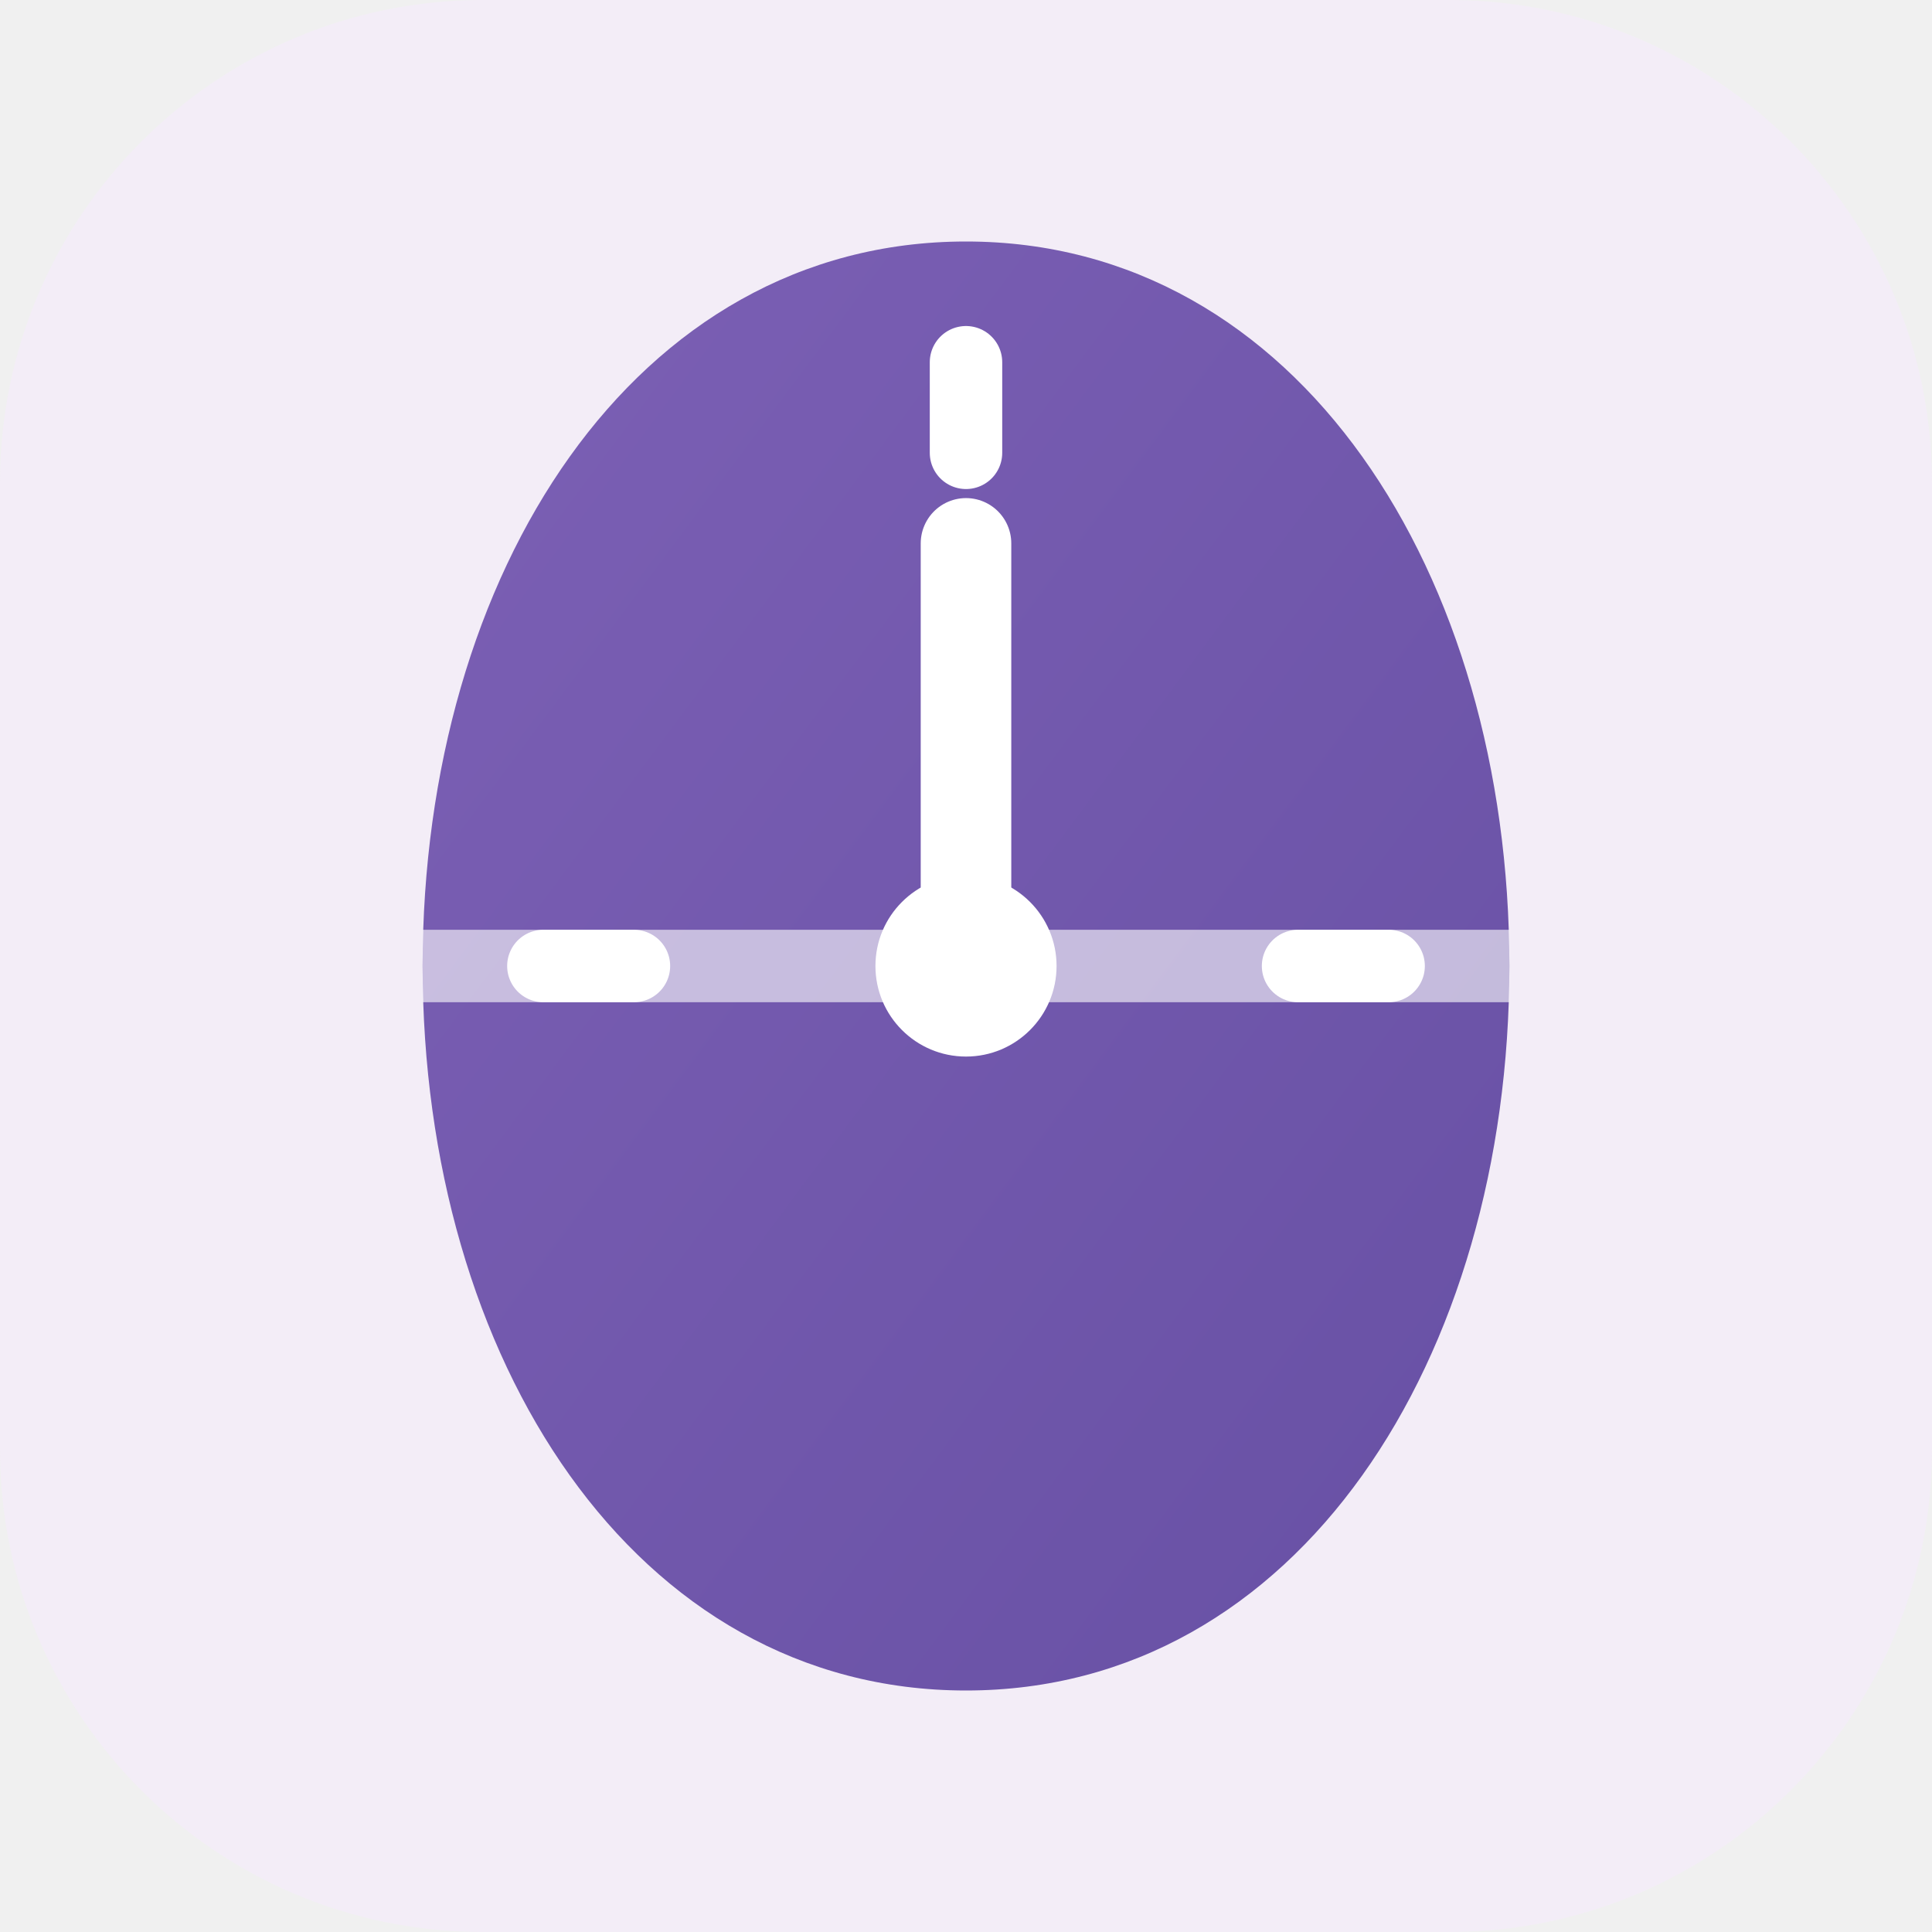
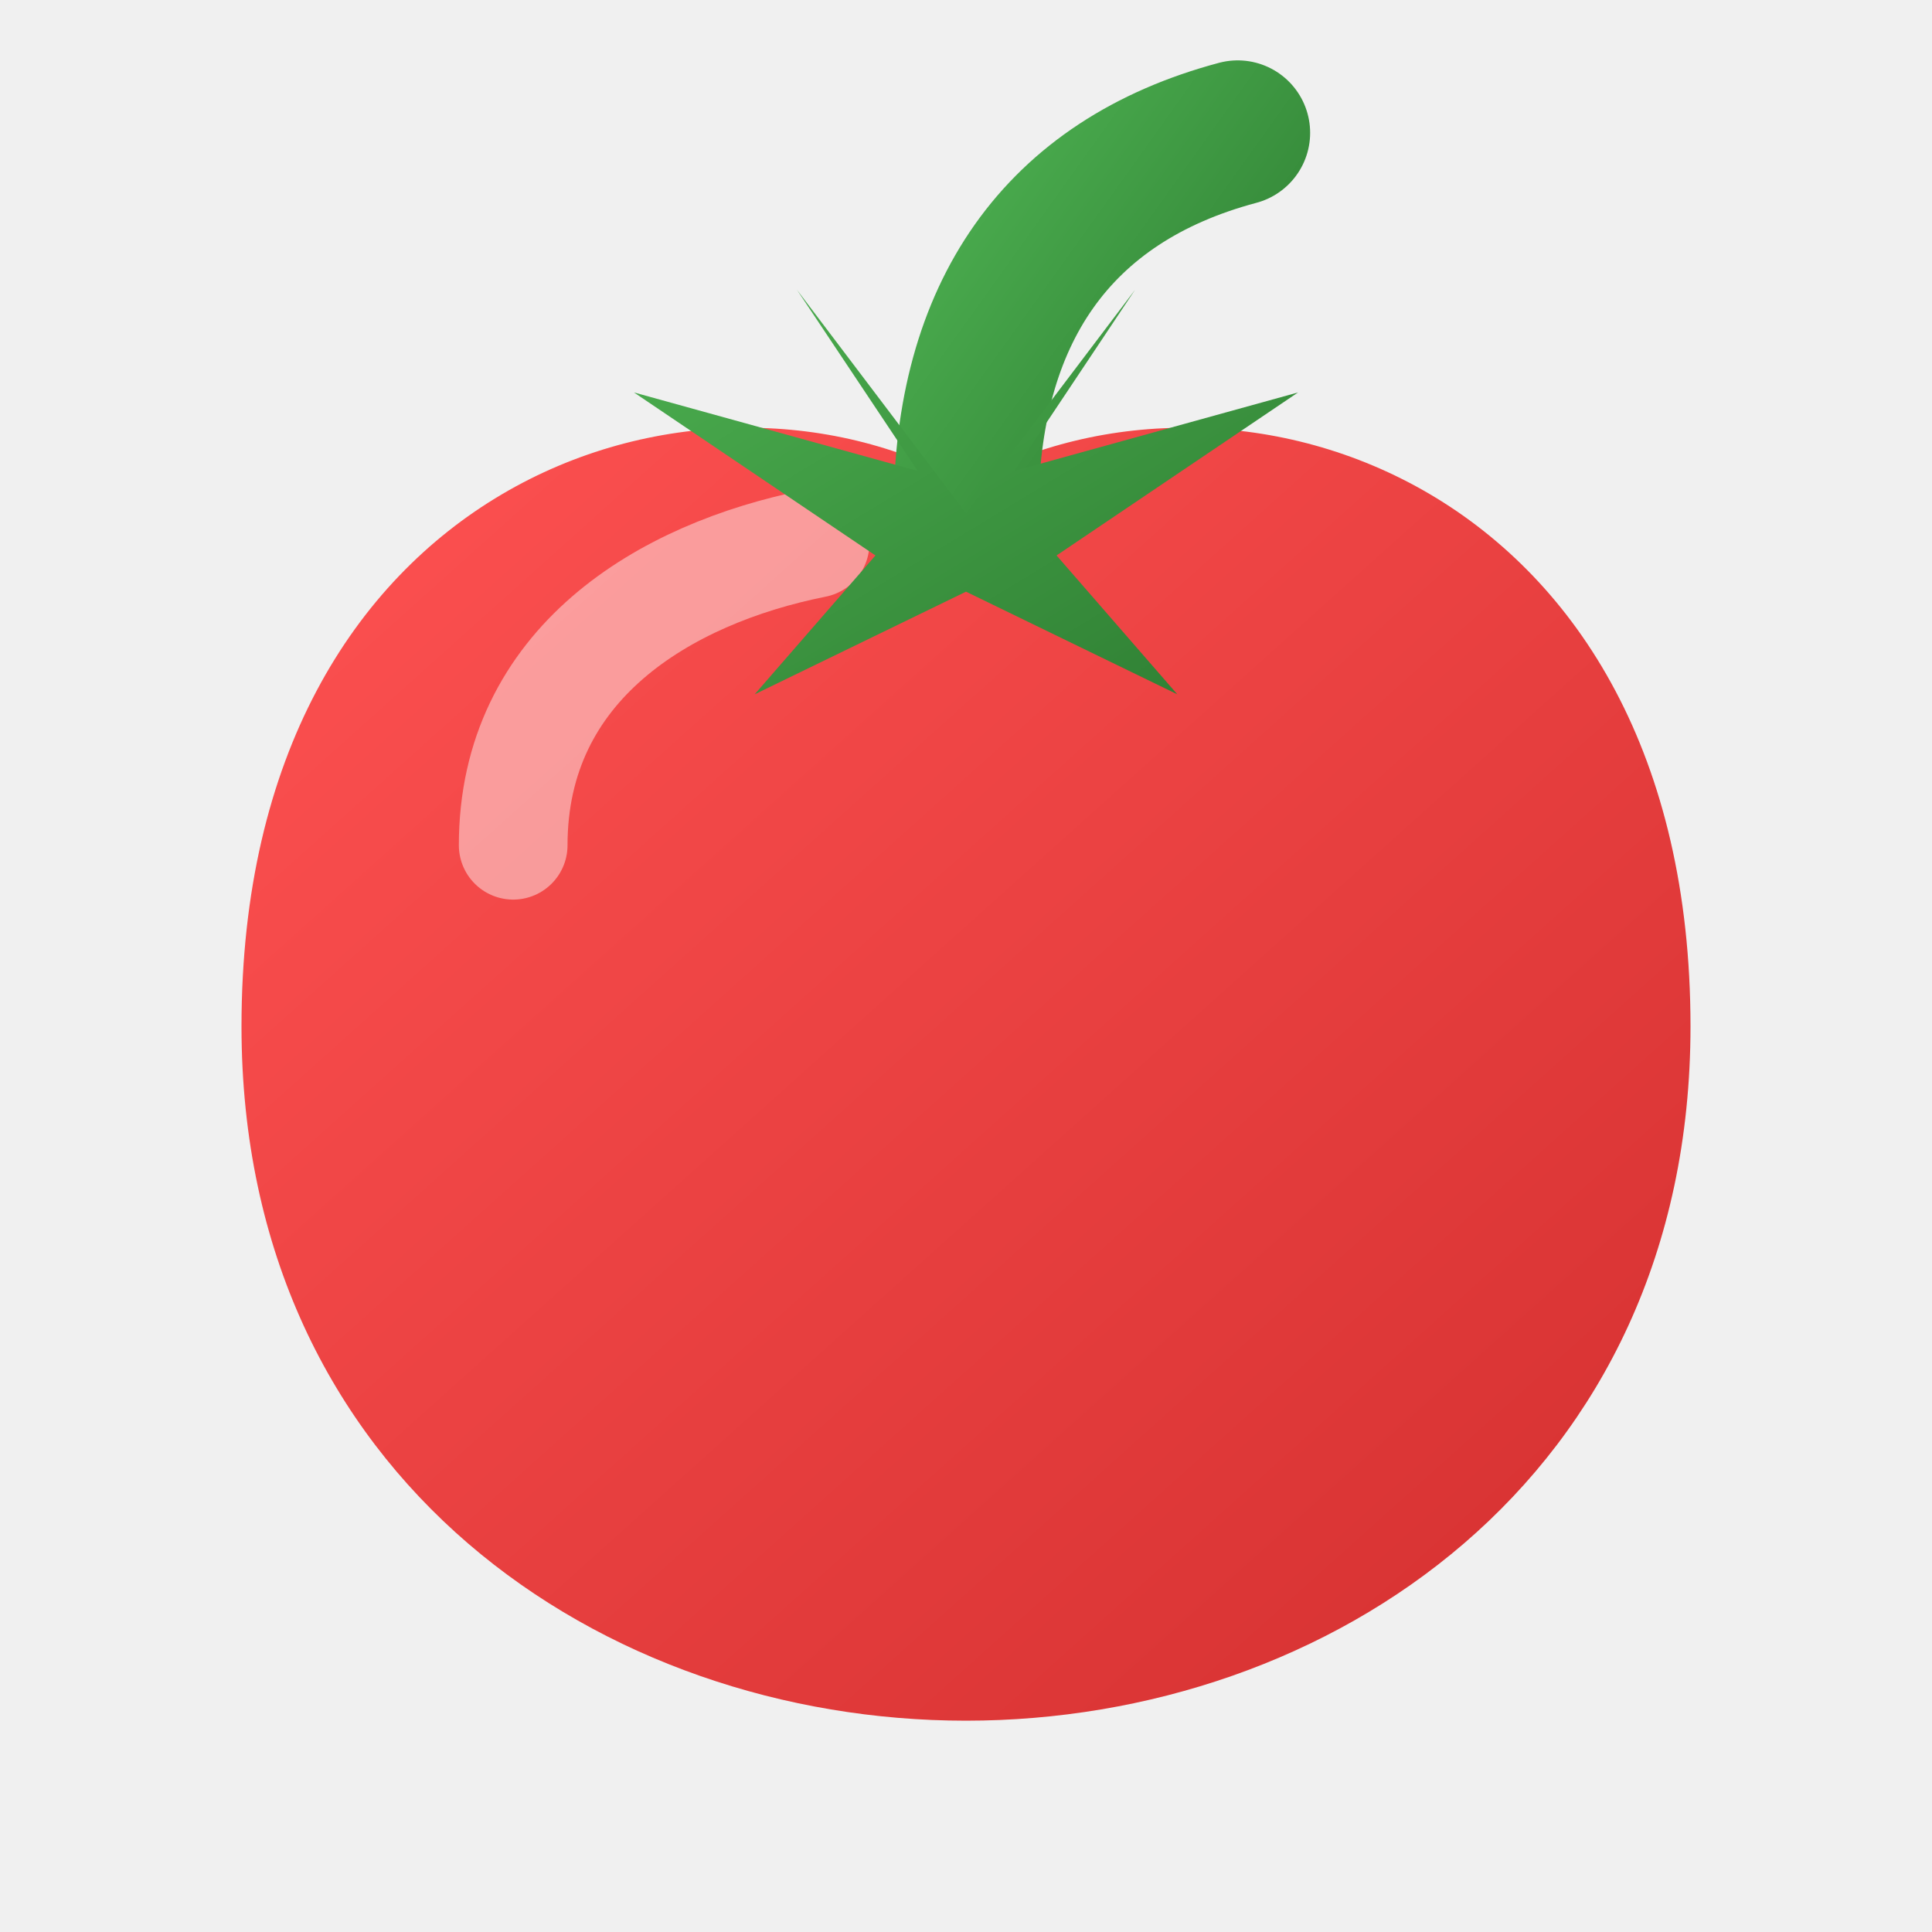
<svg xmlns="http://www.w3.org/2000/svg" viewBox="0 0 32 32" width="32" height="32" fill="none">
  <defs>
-     <linearGradient id="eggGrad" x1="0%" y1="0%" x2="100%" y2="100%">
-       <stop offset="0%" stop-color="#7C60B5" />
-       <stop offset="100%" stop-color="#6750A4" />
+     <linearGradient id="pomodoroRed" x1="0%" y1="0%" x2="100%" y2="100%">
+       <stop offset="0%" stop-color="#FF5252" />
+       <stop offset="100%" stop-color="#D32F2F" />
+     </linearGradient>
+     <linearGradient id="pomodoroStem" x1="0%" y1="0%" x2="100%" y2="100%">
+       <stop offset="0%" stop-color="#4CAF50" />
+       <stop offset="100%" stop-color="#2E7D32" />
    </linearGradient>
  </defs>
-   <rect width="32" height="32" rx="8" fill="#F3EDF7" />
-   <path d="M16 4C10.5 4 7 9.5 7 16C7 22.5 10.5 28 16 28C21.5 28 25 22.5 25 16C25 9.5 21.5 4 16 4Z" fill="url(#eggGrad)" />
-   <line x1="7" y1="16" x2="25" y2="16" stroke="#FFFFFF" stroke-width="1.2" opacity="0.6" />
-   <circle cx="16" cy="16" r="1.5" fill="#FFFFFF" />
-   <line x1="16" y1="16" x2="16" y2="9" stroke="#FFFFFF" stroke-width="1.5" stroke-linecap="round" />
-   <line x1="16" y1="6" x2="16" y2="7.5" stroke="#FFFFFF" stroke-width="1.2" stroke-linecap="round" />
-   <line x1="21.5" y1="16" x2="23" y2="16" stroke="#FFFFFF" stroke-width="1.2" stroke-linecap="round" />
-   <line x1="9" y1="16" x2="10.5" y2="16" stroke="#FFFFFF" stroke-width="1.2" stroke-linecap="round" />
+   <path d="M16 8C11.5 5.5 4 8 4 17C4 24.5 10 28.5 16 28.5C22 28.5 28 24.5 28 17C28 8 20.5 5.5 16 8Z" fill="url(#pomodoroRed)" />
+   <path d="M8.5 14C8.5 11 11 9.5 13.5 9" stroke="#FFFFFF" stroke-width="1.8" stroke-linecap="round" opacity="0.45" />
+   <path d="M16 8.5C16 5.2 17.5 3 20.5 2.2" stroke="url(#pomodoroStem)" stroke-width="2.4" stroke-linecap="round" />
+   <path d="M16 8.5L18.8 4.8L16.8 7.8L21.5 6.5L17.5 9.2L19.5 11.5L16 9.8L12.5 11.5L14.5 9.2L10.5 6.5L15.2 7.8L13.2 4.8L16 8.5Z" fill="url(#pomodoroStem)" />
</svg>
